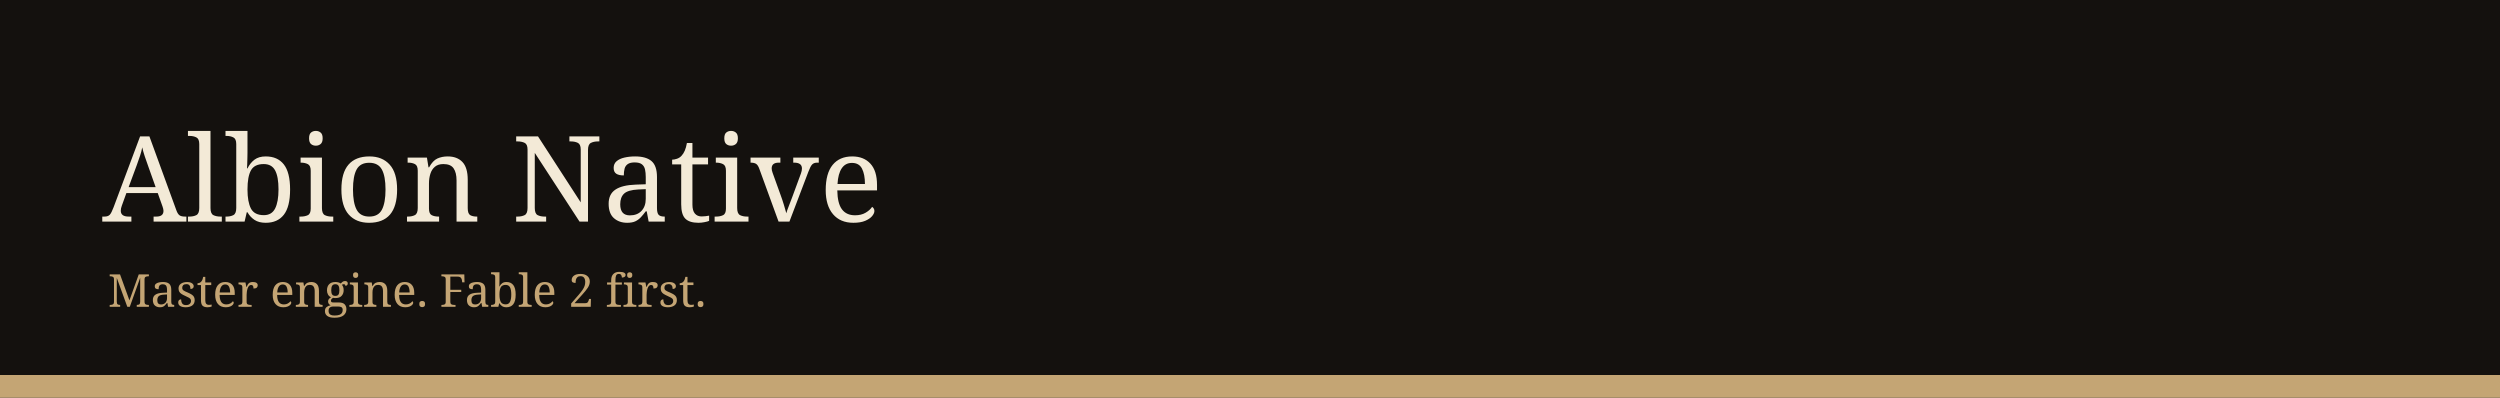
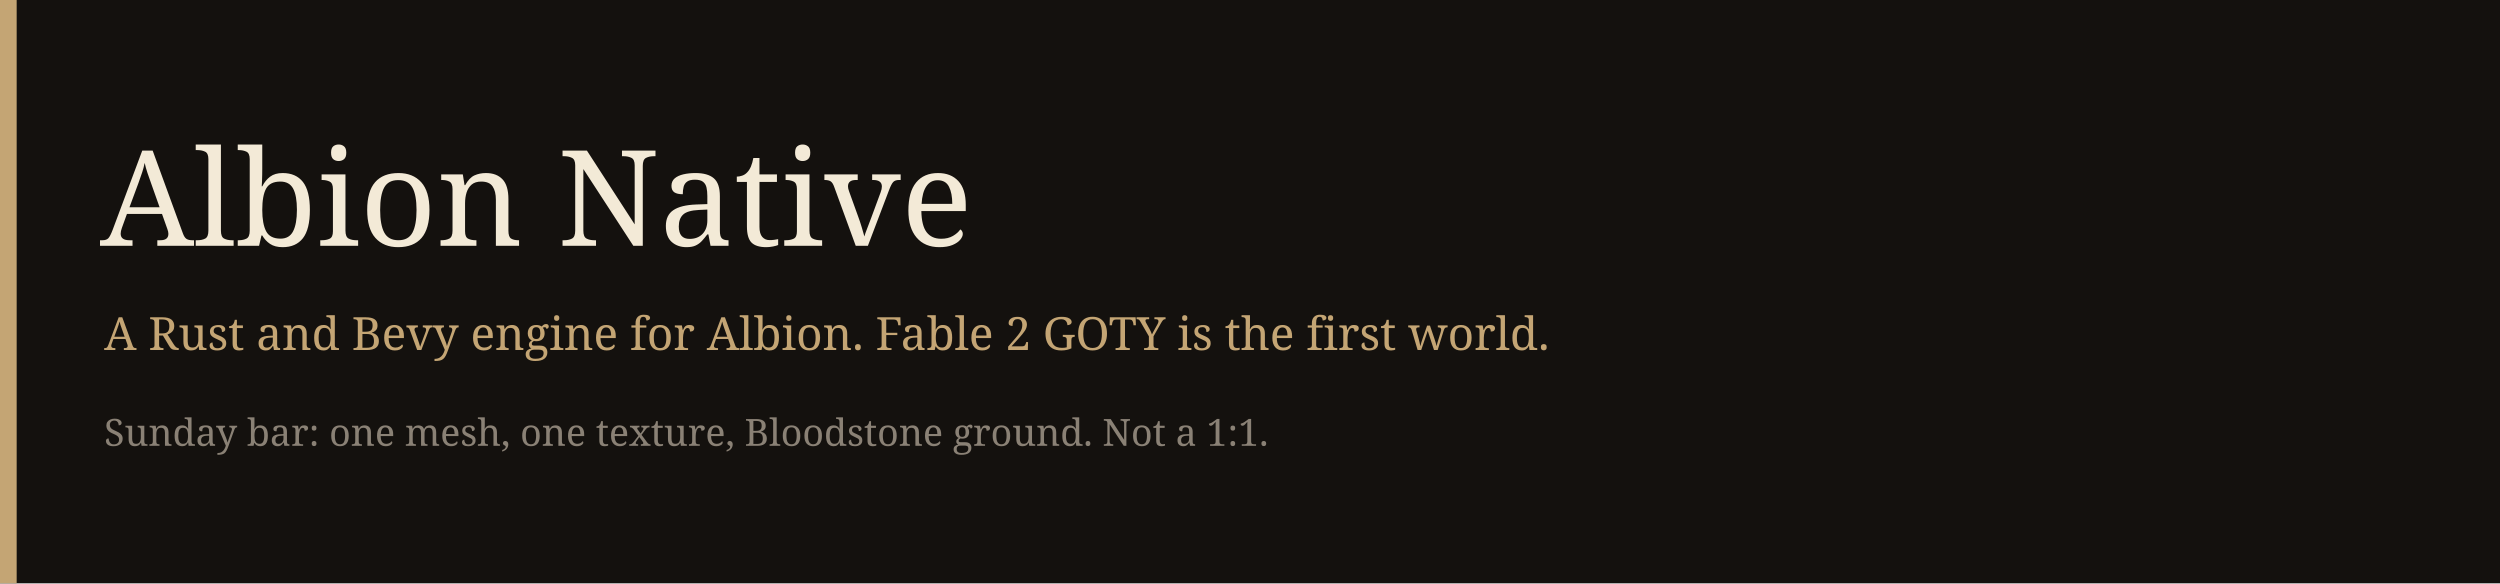
- <svg xmlns="http://www.w3.org/2000/svg" width="880" height="140" viewBox="0 0 880 140">
-   <rect width="880" height="140" fill="#14110e" />
-   <rect x="0" y="132" width="880" height="8" fill="#c4a574" />
-   <text x="36" y="78" fill="#f3ead7" font-family="Georgia, serif" font-size="42">Albion Native</text>
-   <text x="38" y="108" fill="#c4a574" font-family="Georgia, serif" font-size="16">Master engine. Fable 2 first.</text>
+ <svg xmlns="http://www.w3.org/2000/svg" width="1200" height="280" viewBox="0 0 1200 280">
+   <rect width="1200" height="280" fill="#14110e" />
+   <rect x="0" y="0" width="8" height="280" fill="#c4a574" />
+   <text x="48" y="118" fill="#f3ead7" font-family="Georgia, serif" font-size="64">Albion Native</text>
+   <text x="50" y="168" fill="#c4a574" font-family="Georgia, serif" font-size="22">A Rust and Bevy engine for Albion. Fable 2 GOTY is the first world.</text>
+   <text x="50" y="214" fill="#8a8175" font-family="Georgia, serif" font-size="18">Sunday bar: one mesh, one texture, Bloodstone ground. Not a 1:1.</text>
</svg>
